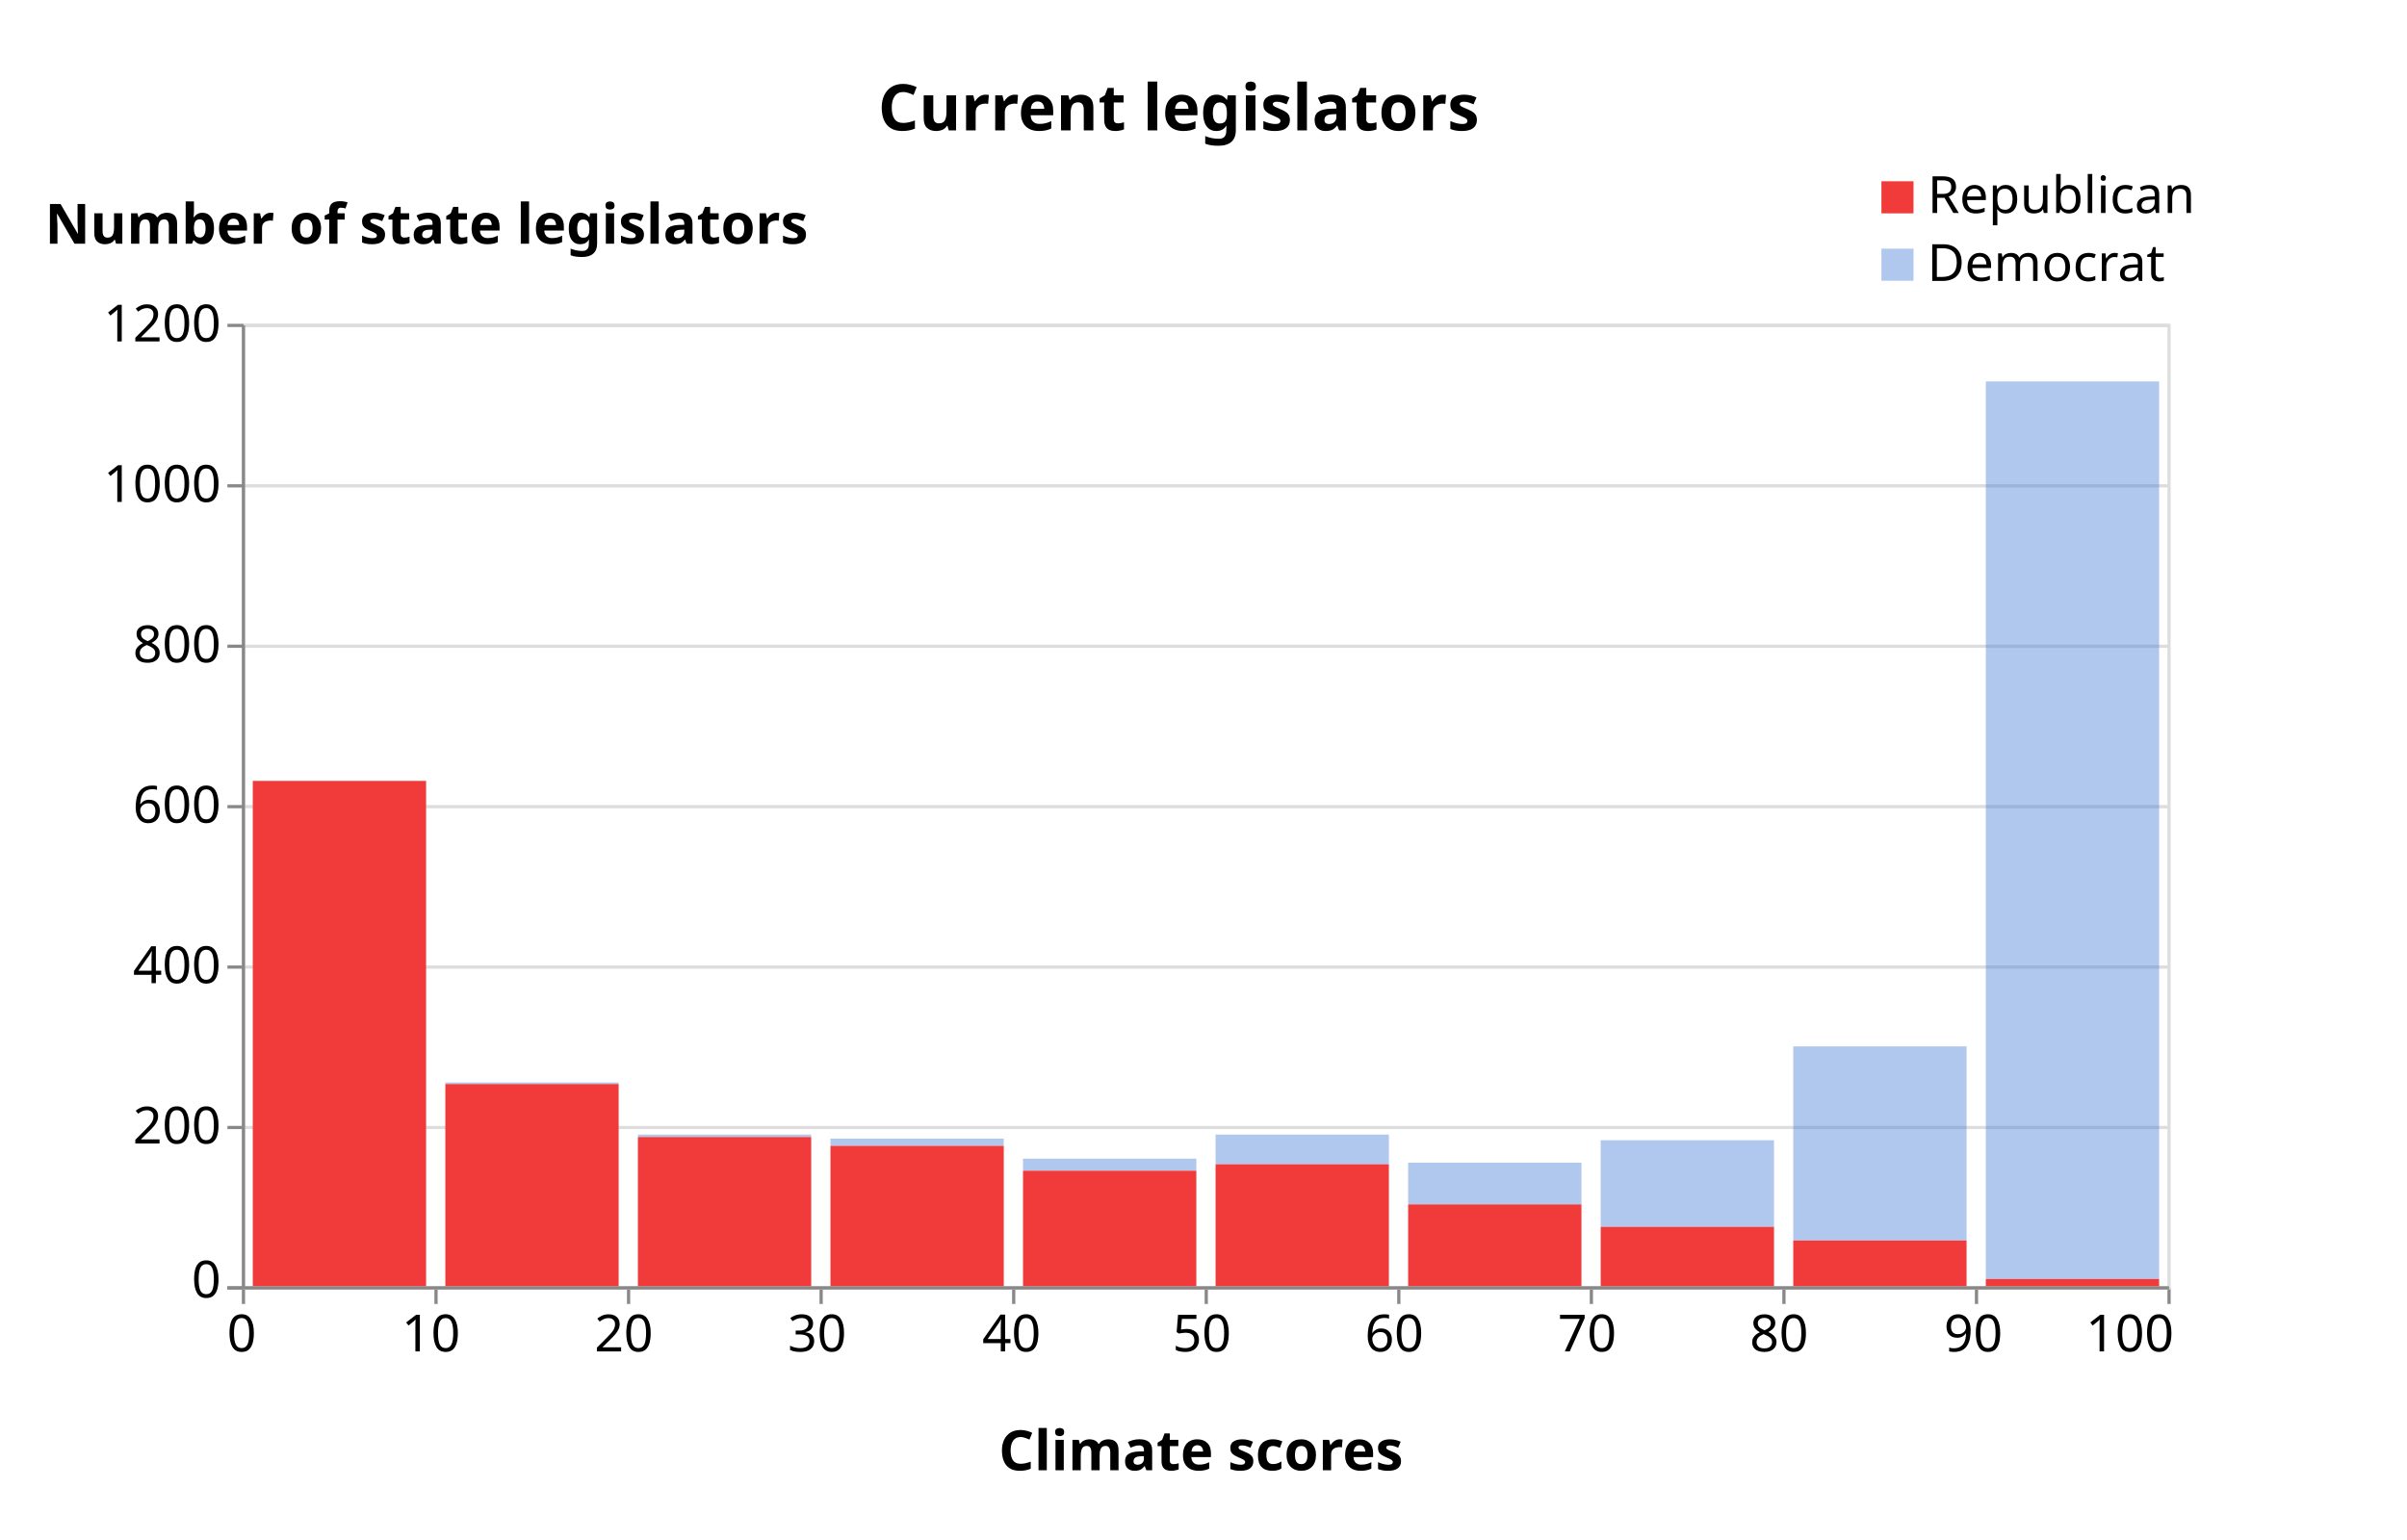
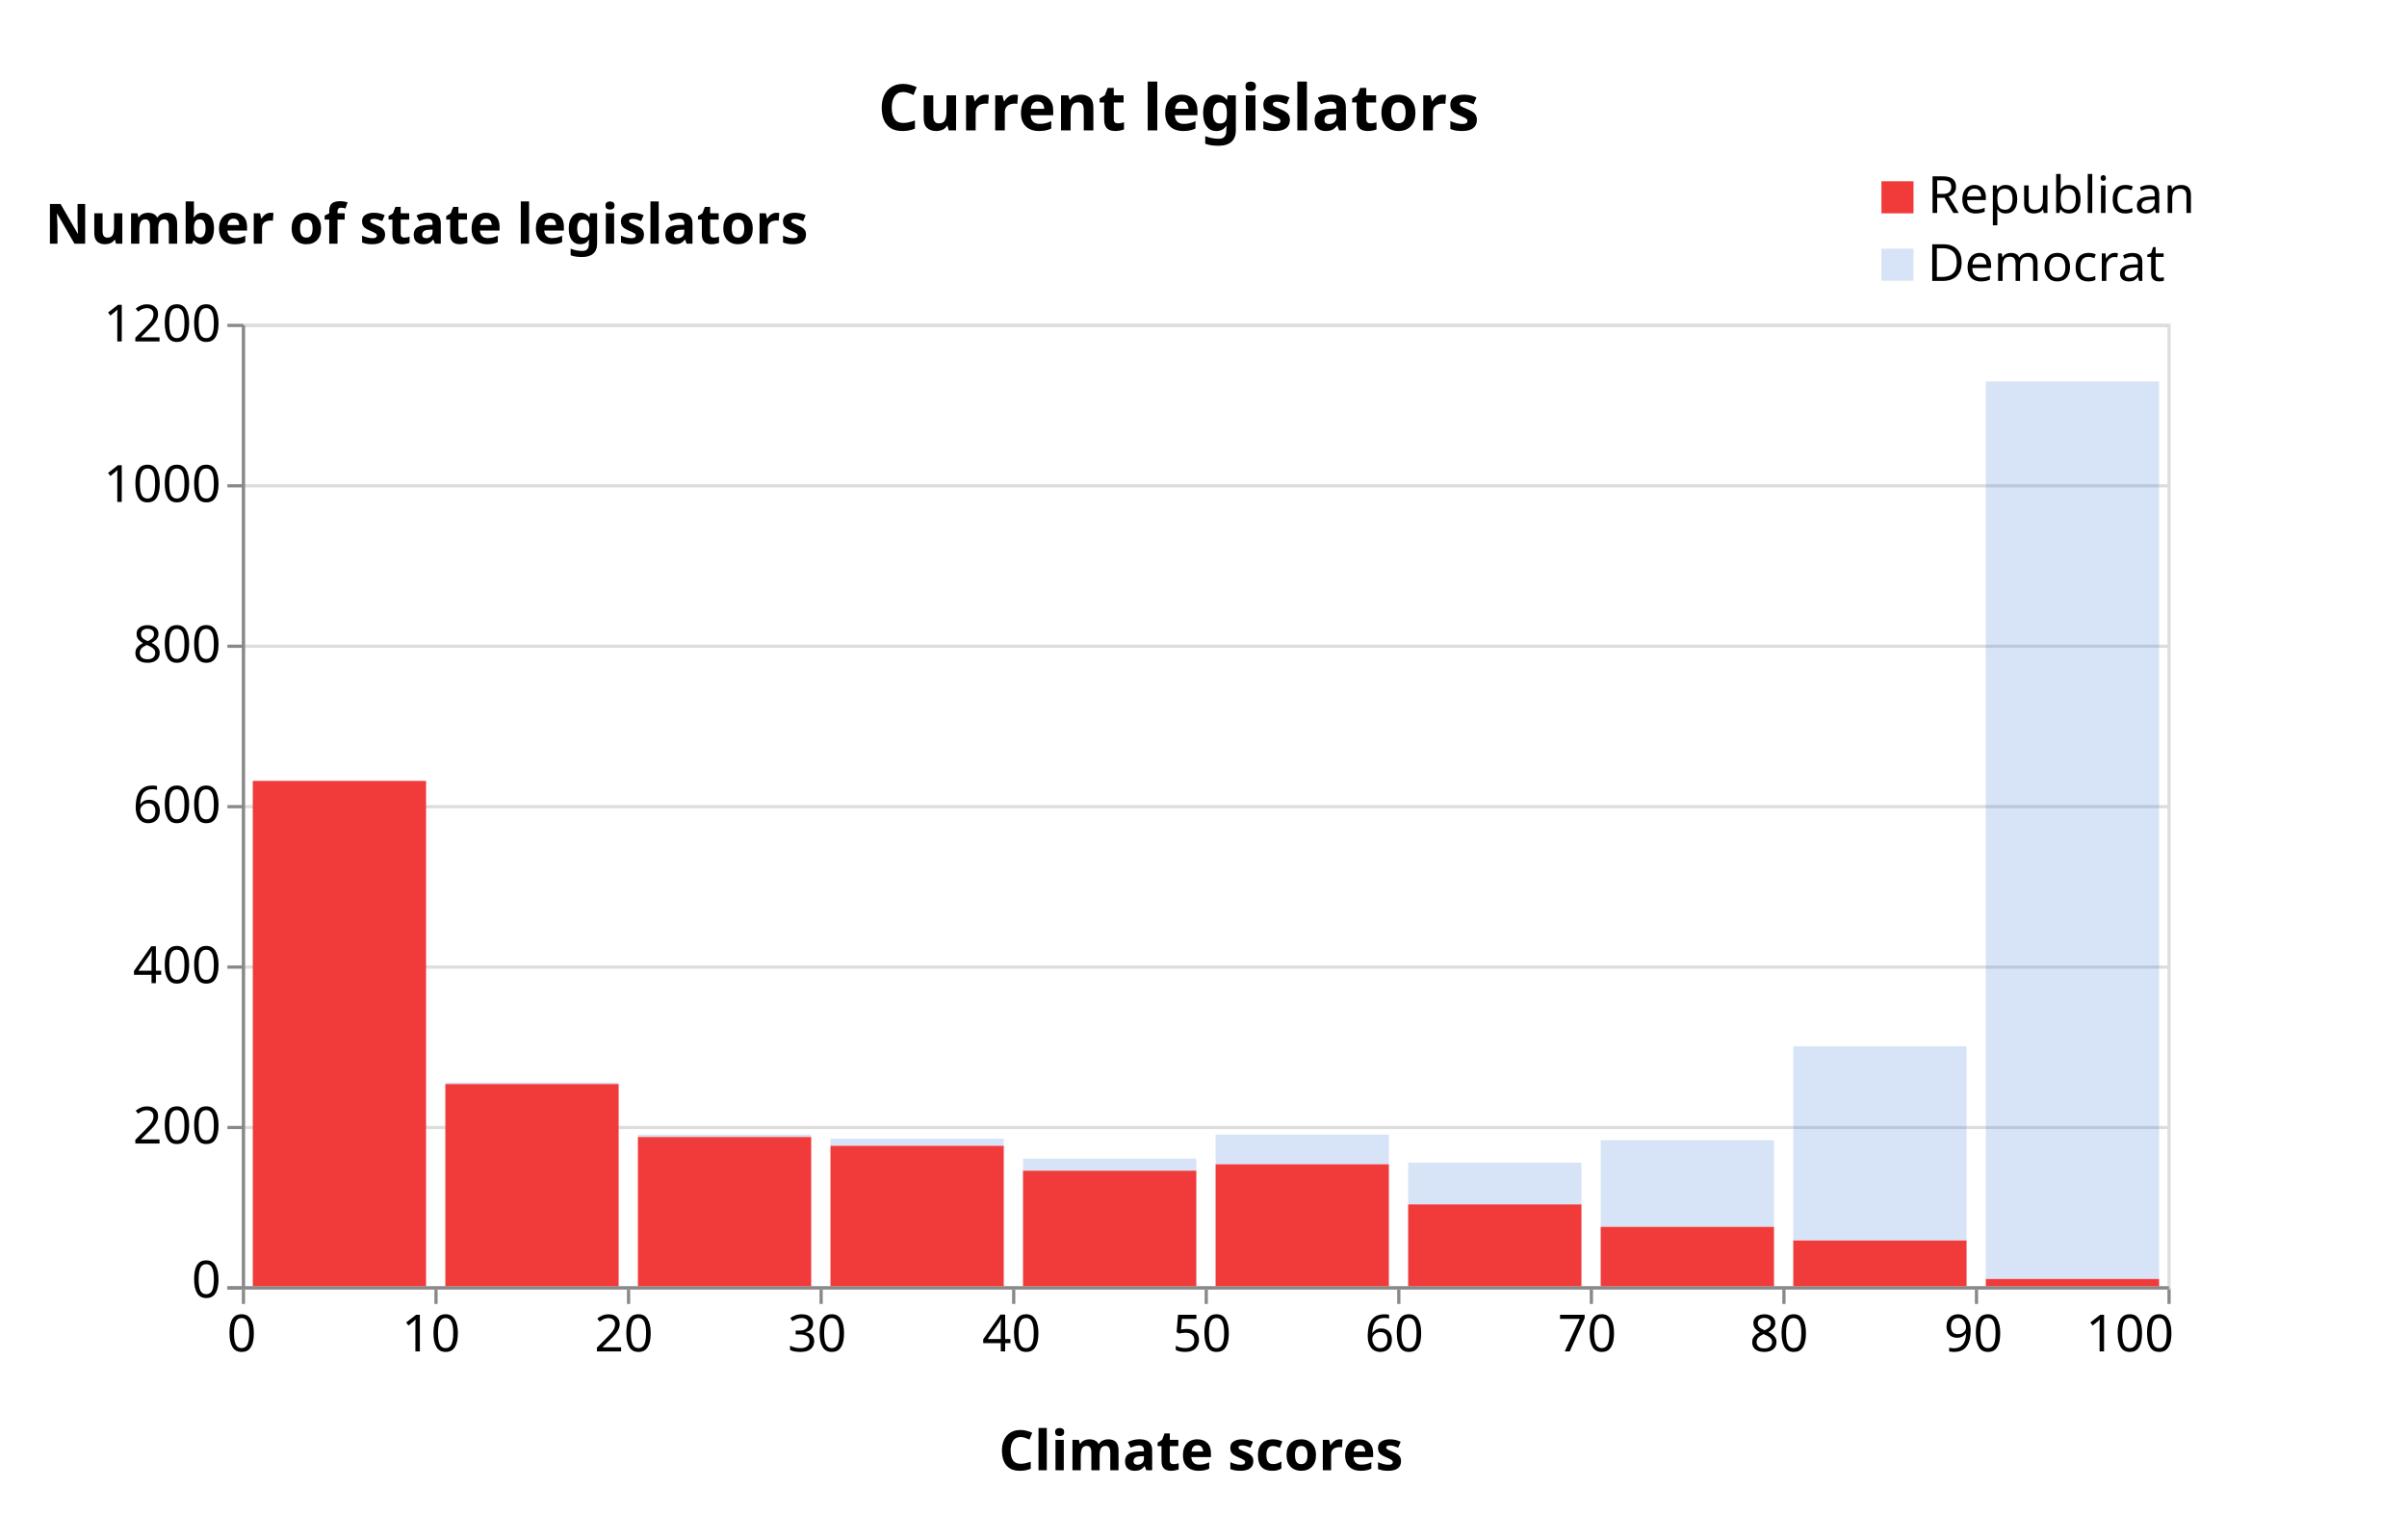
<svg xmlns="http://www.w3.org/2000/svg" version="1.1" class="marks" width="750" height="480" viewBox="0 0 750 480" id="svg254">
  <defs id="defs258" />
  <line x2="675.86" y2="401.428" stroke="#dddddd" stroke-width="1" opacity="1" id="line8" x1="75.86" y1="401.428" style="fill:none;stroke-miterlimit:10" />
  <path class="foreground" aria-hidden="true" d="" pointer-events="none" display="none" id="path26" style="fill:none;stroke-miterlimit:10" />
  <path class="background" aria-hidden="true" d="M 75.86,401.428 Z" pointer-events="none" id="path32" style="fill:none;stroke-miterlimit:10" />
  <line x2="75.86" y2="406.428" stroke="#888888" stroke-width="1" opacity="1" id="line34" x1="75.86" y1="401.428" style="fill:none;stroke-miterlimit:10" />
  <line x2="135.86" y2="406.428" stroke="#888888" stroke-width="1" opacity="1" id="line36" x1="135.86" y1="401.428" style="fill:none;stroke-miterlimit:10" />
  <line x2="195.86" y2="406.428" stroke="#888888" stroke-width="1" opacity="1" id="line38" x1="195.86" y1="401.428" style="fill:none;stroke-miterlimit:10" />
  <line x2="255.86" y2="406.428" stroke="#888888" stroke-width="1" opacity="1" id="line40" x1="255.86" y1="401.428" style="fill:none;stroke-miterlimit:10" />
  <line x2="315.86" y2="406.428" stroke="#888888" stroke-width="1" opacity="1" id="line42" x1="315.86" y1="401.428" style="fill:none;stroke-miterlimit:10" />
  <line x2="375.86" y2="406.428" stroke="#888888" stroke-width="1" opacity="1" id="line44" x1="375.86" y1="401.428" style="fill:none;stroke-miterlimit:10" />
  <line x2="435.86" y2="406.428" stroke="#888888" stroke-width="1" opacity="1" id="line46" x1="435.86" y1="401.428" style="fill:none;stroke-miterlimit:10" />
  <line x2="495.86" y2="406.428" stroke="#888888" stroke-width="1" opacity="1" id="line48" x1="495.86" y1="401.428" style="fill:none;stroke-miterlimit:10" />
  <line x2="555.86" y2="406.428" stroke="#888888" stroke-width="1" opacity="1" id="line50" x1="555.86" y1="401.428" style="fill:none;stroke-miterlimit:10" />
  <line x2="615.86" y2="406.428" stroke="#888888" stroke-width="1" opacity="1" id="line52" x1="615.86" y1="401.428" style="fill:none;stroke-miterlimit:10" />
  <line x2="675.86" y2="406.428" stroke="#888888" stroke-width="1" opacity="1" id="line52-6" x1="675.86" y1="401.428" style="fill:none;stroke-miterlimit:10" />
  <text text-anchor="end" font-family="sans-serif" font-size="10px" fill="#000000" opacity="1" id="text56" style="font-style:normal;font-variant:normal;font-weight:normal;font-stretch:normal;font-size:16px;font-family:Calibri;-inkscape-font-specification:Calibri;stroke-miterlimit:10" x="79.877" y="421.223">0</text>
  <text text-anchor="end" font-family="sans-serif" font-size="10px" fill="#000000" opacity="1" id="text56-4" style="font-style:normal;font-variant:normal;font-weight:normal;font-stretch:normal;font-size:16px;font-family:Calibri;-inkscape-font-specification:Calibri;stroke-miterlimit:10" x="143.443" y="421.223">10</text>
  <text text-anchor="end" font-family="sans-serif" font-size="10px" fill="#000000" opacity="1" id="text56-4-7" style="font-style:normal;font-variant:normal;font-weight:normal;font-stretch:normal;font-size:16px;font-family:Calibri;-inkscape-font-specification:Calibri;stroke-miterlimit:10" x="203.527" y="421.223">20</text>
  <text text-anchor="end" font-family="sans-serif" font-size="10px" fill="#000000" opacity="1" id="text56-4-7-5" style="font-style:normal;font-variant:normal;font-weight:normal;font-stretch:normal;font-size:16px;font-family:Calibri;-inkscape-font-specification:Calibri;stroke-miterlimit:10" x="263.765" y="421.223">30</text>
  <line x2="675.86" y2="401.428" stroke="#888888" stroke-width="1" opacity="1" id="line78" x1="75.86" y1="401.428" style="fill:none;stroke-miterlimit:10" />
  <text text-anchor="middle" font-family="sans-serif" font-size="11px" font-weight="bold" fill="#000000" opacity="1" id="text82" style="font-style:normal;font-variant:normal;font-weight:normal;font-stretch:normal;font-size:17.333px;font-family:Calibri;-inkscape-font-specification:Calibri;stroke-miterlimit:10" x="374.202" y="458.259">
    <tspan style="font-style:normal;font-variant:normal;font-weight:bold;font-stretch:normal;font-size:17.333px;font-family:Calibri;-inkscape-font-specification:'Calibri Bold'" id="tspan27927">Climate scores</tspan>
  </text>
  <text text-anchor="middle" font-family="sans-serif" font-size="11px" font-weight="bold" fill="#000000" opacity="1" id="text82-3" style="font-style:normal;font-variant:normal;font-weight:normal;font-stretch:normal;font-size:20px;font-family:Calibri;-inkscape-font-specification:Calibri;stroke-miterlimit:10" x="367.258" y="40.633">
    <tspan style="font-style:normal;font-variant:normal;font-weight:bold;font-stretch:normal;font-size:20px;font-family:Calibri;-inkscape-font-specification:'Calibri Bold'" id="tspan27927-4">Current legislators</tspan>
  </text>
  <path class="foreground" aria-hidden="true" d="" pointer-events="none" display="none" id="path88" style="fill:none;stroke-miterlimit:10" />
  <line x2="70.86" y2="401.428" stroke="#888888" stroke-width="1" opacity="1" id="line96" x1="75.86" y1="401.428" style="fill:none;stroke-miterlimit:10" />
  <text text-anchor="end" font-family="sans-serif" font-size="10px" fill="#000000" opacity="1" id="text112" style="font-style:normal;font-variant:normal;font-weight:normal;font-stretch:normal;font-size:16px;font-family:Calibri;-inkscape-font-specification:Calibri;stroke-miterlimit:10" x="68.86" y="404.428">0</text>
  <text text-anchor="middle" font-family="sans-serif" font-size="11px" font-weight="bold" fill="#000000" opacity="1" id="text132" style="font-style:normal;font-variant:normal;font-weight:normal;font-stretch:normal;font-size:17.333px;font-family:Calibri;-inkscape-font-specification:Calibri;stroke-miterlimit:10" x="132.899" y="75.957">
    <tspan x="132.899" y="75.957" style="font-style:normal;font-variant:normal;font-weight:bold;font-stretch:normal;font-size:17.333px;font-family:Calibri;-inkscape-font-specification:'Calibri Bold'" id="tspan46849">Number of state legislators</tspan>
  </text>
  <path class="foreground" aria-hidden="true" d="" pointer-events="none" display="none" id="path138" style="fill:none;stroke-miterlimit:10" />
  <g id="g224" transform="translate(586.2335,58.49963)" style="fill:none;stroke-miterlimit:10">
    <g class="mark-group role-scope" role="graphics-object" aria-roledescription="group mark container" id="g222">
      <path class="background" aria-hidden="true" d="M 0,-2 H 66.034 V 9 H 0 Z" pointer-events="none" opacity="1" id="path190" />
      <path d="M 0,-2 H 10 V 8 H 0 Z" fill="#ff0000" stroke-width="1.5" opacity="1" id="path192" style="fill:#f03b3a;fill-opacity:1" />
      <text text-anchor="start" font-family="sans-serif" font-size="10px" fill="#000000" opacity="1" id="text196" style="font-style:normal;font-variant:normal;font-weight:normal;font-stretch:normal;font-size:16px;font-family:Calibri;-inkscape-font-specification:Calibri" x="14.388" y="7.879">Republican</text>
      <path class="foreground" aria-hidden="true" d="" pointer-events="none" display="none" id="path202" />
      <path class="background" aria-hidden="true" d="M 0,8 H 66.034 V 19 H 0 Z" pointer-events="none" opacity="1" id="path206" />
-       <path d="M 0,19 H 10 V 29 H 0 Z" fill="#0000ff" stroke-width="1.5" opacity="1" id="path208" style="fill:#3b75d4;fill-opacity:0.4" />
+       <path d="M 0,19 H 10 V 29 H 0 Z" fill="#0000ff" stroke-width="1.5" opacity="1" id="path208" style="fill:#3b75d4;fill-opacity:0.2" />
      <text text-anchor="start" font-family="sans-serif" font-size="10px" fill="#000000" opacity="1" id="text212" style="font-style:normal;font-variant:normal;font-weight:normal;font-stretch:normal;font-size:16px;font-family:Calibri;-inkscape-font-specification:Calibri" x="14.293" y="29.061">Democrat</text>
      <path class="foreground" aria-hidden="true" d="" pointer-events="none" display="none" id="path218" />
    </g>
  </g>
  <path class="foreground" aria-hidden="true" d="" pointer-events="none" display="none" id="path226" style="fill:none;stroke-miterlimit:10" />
  <path class="foreground" aria-hidden="true" d="" pointer-events="none" display="none" id="path238" style="fill:none;stroke-miterlimit:10" />
  <path class="foreground" aria-hidden="true" d="" display="none" id="path246" style="fill:none;stroke-miterlimit:10" />
  <text text-anchor="end" font-family="sans-serif" font-size="10px" fill="#000000" opacity="1" id="text56-4-7-3" style="font-style:normal;font-variant:normal;font-weight:normal;font-stretch:normal;font-size:16px;font-family:Calibri;-inkscape-font-specification:Calibri;stroke-miterlimit:10" x="324.328" y="421.223">40</text>
  <text text-anchor="end" font-family="sans-serif" font-size="10px" fill="#000000" opacity="1" id="text56-4-7-33" style="font-style:normal;font-variant:normal;font-weight:normal;font-stretch:normal;font-size:16px;font-family:Calibri;-inkscape-font-specification:Calibri;stroke-miterlimit:10" x="383.656" y="421.223">50</text>
  <text text-anchor="end" font-family="sans-serif" font-size="10px" fill="#000000" opacity="1" id="text56-4-7-1" style="font-style:normal;font-variant:normal;font-weight:normal;font-stretch:normal;font-size:16px;font-family:Calibri;-inkscape-font-specification:Calibri;stroke-miterlimit:10" x="443.601" y="421.223">60</text>
  <text text-anchor="end" font-family="sans-serif" font-size="10px" fill="#000000" opacity="1" id="text56-4-7-7" style="font-style:normal;font-variant:normal;font-weight:normal;font-stretch:normal;font-size:16px;font-family:Calibri;-inkscape-font-specification:Calibri;stroke-miterlimit:10" x="503.693" y="421.223">70</text>
  <text text-anchor="end" font-family="sans-serif" font-size="10px" fill="#000000" opacity="1" id="text56-4-7-6" style="font-style:normal;font-variant:normal;font-weight:normal;font-stretch:normal;font-size:16px;font-family:Calibri;-inkscape-font-specification:Calibri;stroke-miterlimit:10" x="563.492" y="421.223">80</text>
  <text text-anchor="end" font-family="sans-serif" font-size="10px" fill="#000000" opacity="1" id="text56-4-7-18" style="font-style:normal;font-variant:normal;font-weight:normal;font-stretch:normal;font-size:16px;font-family:Calibri;-inkscape-font-specification:Calibri;stroke-miterlimit:10" x="624.023" y="421.223">90</text>
  <text text-anchor="end" font-family="sans-serif" font-size="10px" fill="#000000" opacity="1" id="text56-4-7-4" style="font-style:normal;font-variant:normal;font-weight:normal;font-stretch:normal;font-size:16px;font-family:Calibri;-inkscape-font-specification:Calibri;stroke-miterlimit:10" x="677.373" y="421.223">100</text>
  <path class="background" aria-hidden="true" d="M 75.86,101.428 H 675.86 v 300 H 75.86 Z" stroke="#dddddd" id="path49637" style="fill:none;stroke-miterlimit:10" />
  <path class="background" aria-hidden="true" d="M 75.86,101.428 Z" pointer-events="none" id="path49639" style="fill:none;stroke-miterlimit:10" />
  <line x2="675.86" y2="401.428" stroke="#dddddd" stroke-width="1" opacity="1" id="line49641" x1="75.86" y1="401.428" style="fill:none;stroke-miterlimit:10" />
  <line x2="675.86" y2="351.428" stroke="#dddddd" stroke-width="1" opacity="1" id="line49643" x1="75.86" y1="351.428" style="fill:none;stroke-miterlimit:10" />
  <line x2="675.86" y2="301.428" stroke="#dddddd" stroke-width="1" opacity="1" id="line49645" x1="75.86" y1="301.428" style="fill:none;stroke-miterlimit:10" />
  <line x2="675.86" y2="251.428" stroke="#dddddd" stroke-width="1" opacity="1" id="line49647" x1="75.86" y1="251.428" style="fill:none;stroke-miterlimit:10" />
  <line x2="675.86" y2="201.428" stroke="#dddddd" stroke-width="1" opacity="1" id="line49649" x1="75.86" y1="201.428" style="fill:none;stroke-miterlimit:10" />
  <line x2="675.86" y2="151.428" stroke="#dddddd" stroke-width="1" opacity="1" id="line49651" x1="75.86" y1="151.428" style="fill:none;stroke-miterlimit:10" />
  <line x2="675.86" y2="101.428" stroke="#dddddd" stroke-width="1" opacity="1" id="line49653" x1="75.86" y1="101.428" style="fill:none;stroke-miterlimit:10" />
  <path class="foreground" aria-hidden="true" d="" pointer-events="none" display="none" id="path49659" style="fill:none;stroke-miterlimit:10" />
  <path class="background" aria-hidden="true" d="M 75.86,401.428 Z" pointer-events="none" id="path49665" style="fill:none;stroke-miterlimit:10" />
  <line x2="675.86" y2="401.428" stroke="#888888" stroke-width="1" opacity="1" id="line49711" x1="75.86" y1="401.428" style="fill:none;stroke-miterlimit:10" />
  <path class="foreground" aria-hidden="true" d="" pointer-events="none" display="none" id="path49721" style="fill:none;stroke-miterlimit:10" />
  <path class="background" aria-hidden="true" d="M 75.86,101.428 Z" pointer-events="none" id="path49727" style="fill:none;stroke-miterlimit:10" />
  <line x2="70.86" y2="401.428" stroke="#888888" stroke-width="1" opacity="1" id="line49729" x1="75.86" y1="401.428" style="fill:none;stroke-miterlimit:10" />
  <line x2="70.86" y2="351.428" stroke="#888888" stroke-width="1" opacity="1" id="line49731" x1="75.86" y1="351.428" style="fill:none;stroke-miterlimit:10" />
  <line x2="70.86" y2="301.428" stroke="#888888" stroke-width="1" opacity="1" id="line49733" x1="75.86" y1="301.428" style="fill:none;stroke-miterlimit:10" />
  <line x2="70.86" y2="251.428" stroke="#888888" stroke-width="1" opacity="1" id="line49735" x1="75.86" y1="251.428" style="fill:none;stroke-miterlimit:10" />
  <line x2="70.86" y2="201.428" stroke="#888888" stroke-width="1" opacity="1" id="line49737" x1="75.86" y1="201.428" style="fill:none;stroke-miterlimit:10" />
  <line x2="70.86" y2="151.428" stroke="#888888" stroke-width="1" opacity="1" id="line49739" x1="75.86" y1="151.428" style="fill:none;stroke-miterlimit:10" />
  <line x2="70.86" y2="101.428" stroke="#888888" stroke-width="1" opacity="1" id="line49741" x1="75.86" y1="101.428" style="fill:none;stroke-miterlimit:10" />
  <text text-anchor="end" font-family="sans-serif" font-size="10px" fill="#000000" opacity="1" id="text49747" style="font-style:normal;font-variant:normal;font-weight:normal;font-stretch:normal;font-size:16px;font-family:Calibri;-inkscape-font-specification:Calibri;stroke-miterlimit:10" x="68.86" y="356.428">200</text>
  <text text-anchor="end" font-family="sans-serif" font-size="10px" fill="#000000" opacity="1" id="text49749" style="font-style:normal;font-variant:normal;font-weight:normal;font-stretch:normal;font-size:16px;font-family:Calibri;-inkscape-font-specification:Calibri;stroke-miterlimit:10" x="68.86" y="306.428">400</text>
  <text text-anchor="end" font-family="sans-serif" font-size="10px" fill="#000000" opacity="1" id="text49751" style="font-style:normal;font-variant:normal;font-weight:normal;font-stretch:normal;font-size:16px;font-family:Calibri;-inkscape-font-specification:Calibri;stroke-miterlimit:10" x="68.86" y="256.428">600</text>
  <text text-anchor="end" font-family="sans-serif" font-size="10px" fill="#000000" opacity="1" id="text49753" style="font-style:normal;font-variant:normal;font-weight:normal;font-stretch:normal;font-size:16px;font-family:Calibri;-inkscape-font-specification:Calibri;stroke-miterlimit:10" x="68.86" y="206.428">800</text>
  <text text-anchor="end" font-family="sans-serif" font-size="10px" fill="#000000" opacity="1" id="text49755" style="font-style:normal;font-variant:normal;font-weight:normal;font-stretch:normal;font-size:16px;font-family:Calibri;-inkscape-font-specification:Calibri;stroke-miterlimit:10" x="68.86" y="156.428">1000</text>
  <text text-anchor="end" font-family="sans-serif" font-size="10px" fill="#000000" opacity="1" id="text49757" style="font-style:normal;font-variant:normal;font-weight:normal;font-stretch:normal;font-size:16px;font-family:Calibri;-inkscape-font-specification:Calibri;stroke-miterlimit:10" x="68.86" y="106.428">1200</text>
  <line x2="75.86" y2="101.428" stroke="#888888" stroke-width="1" opacity="1" id="line49761" x1="75.86" y1="401.428" style="fill:none;stroke-miterlimit:10" />
  <path class="foreground" aria-hidden="true" d="" pointer-events="none" display="none" id="path49771" style="fill:none;stroke-miterlimit:10" />
-   <path d="m 78.36,243.428 h 54 v 0 z" fill="#0000ff" id="path49777" style="stroke-miterlimit:10;fill:#3b75d4;fill-opacity:0.4" />
-   <path d="m 138.763,337.392 h 54 v 0.5 h -54 z" fill="#0000ff" id="path49779" style="stroke-miterlimit:10;fill:#3b75d4;fill-opacity:0.4" />
-   <path d="m 198.763,353.642 h 54 v 0.75 h -54 z" fill="#0000ff" id="path49781" style="stroke-miterlimit:10;fill:#3b75d4;fill-opacity:0.4" />
-   <path d="m 258.763,354.892 h 54 v 2.25 h -54 z" fill="#0000ff" id="path49783" style="stroke-miterlimit:10;fill:#3b75d4;fill-opacity:0.4" />
-   <path d="m 318.763,361.142 h 54 v 3.75 h -54 z" fill="#0000ff" id="path49785" style="stroke-miterlimit:10;fill:#3b75d4;fill-opacity:0.4" />
-   <path d="m 378.763,353.642 h 54 v 9.25 h -54 z" fill="#0000ff" id="path49787" style="stroke-miterlimit:10;fill:#3b75d4;fill-opacity:0.4" />
-   <path d="m 438.763,362.392 h 54 v 13 h -54 z" fill="#0000ff" id="path49789" style="stroke-miterlimit:10;fill:#3b75d4;fill-opacity:0.4" />
-   <path d="m 498.763,355.392 h 54 v 27 h -54 z" fill="#0000ff" id="path49791" style="stroke-miterlimit:10;fill:#3b75d4;fill-opacity:0.4" />
-   <path d="m 558.763,326.142 h 54 v 60.5 h -54 z" fill="#0000ff" id="path49793" style="stroke-miterlimit:10;fill:#3b75d4;fill-opacity:0.4" />
-   <path d="m 618.763,118.892 h 54 v 279.75 h -54 z" fill="#0000ff" id="path49795" style="stroke-miterlimit:10;fill:#3b75d4;fill-opacity:0.4" />
+   <path d="m 78.36,243.428 h 54 v 0 z" fill="#0000ff" id="path49777" style="stroke-miterlimit:10;fill:#3b75d4;fill-opacity:0.2" />
+   <path d="m 138.763,337.392 h 54 v 0.5 h -54 z" fill="#0000ff" id="path49779" style="stroke-miterlimit:10;fill:#3b75d4;fill-opacity:0.2" />
+   <path d="m 198.763,353.642 h 54 v 0.75 h -54 z" fill="#0000ff" id="path49781" style="stroke-miterlimit:10;fill:#3b75d4;fill-opacity:0.2" />
+   <path d="m 258.763,354.892 h 54 v 2.25 h -54 z" fill="#0000ff" id="path49783" style="stroke-miterlimit:10;fill:#3b75d4;fill-opacity:0.2" />
+   <path d="m 318.763,361.142 h 54 v 3.75 h -54 z" fill="#0000ff" id="path49785" style="stroke-miterlimit:10;fill:#3b75d4;fill-opacity:0.2" />
+   <path d="m 378.763,353.642 h 54 v 9.25 h -54 z" fill="#0000ff" id="path49787" style="stroke-miterlimit:10;fill:#3b75d4;fill-opacity:0.2" />
+   <path d="m 438.763,362.392 h 54 v 13 h -54 z" fill="#0000ff" id="path49789" style="stroke-miterlimit:10;fill:#3b75d4;fill-opacity:0.2" />
+   <path d="m 498.763,355.392 h 54 v 27 h -54 z" fill="#0000ff" id="path49791" style="stroke-miterlimit:10;fill:#3b75d4;fill-opacity:0.2" />
+   <path d="m 558.763,326.142 h 54 v 60.5 h -54 z" fill="#0000ff" id="path49793" style="stroke-miterlimit:10;fill:#3b75d4;fill-opacity:0.2" />
+   <path d="m 618.763,118.892 h 54 v 279.75 h -54 z" fill="#0000ff" id="path49795" style="stroke-miterlimit:10;fill:#3b75d4;fill-opacity:0.2" />
  <path d="m 78.763,243.392 h 54 v 157.5 H 78.763 Z" fill="#ff0000" id="path49797" style="stroke-miterlimit:10;fill:#f03b3a;fill-opacity:1" />
  <path d="m 138.763,337.892 h 54 v 63 h -54 z" fill="#ff0000" id="path49799" style="stroke-miterlimit:10;fill:#f03b3a;fill-opacity:1" />
  <path d="m 198.763,354.392 h 54 v 46.5 h -54 z" fill="#ff0000" id="path49801" style="stroke-miterlimit:10;fill:#f03b3a;fill-opacity:1" />
  <path d="m 258.763,357.142 h 54 v 43.75 h -54 z" fill="#ff0000" id="path49803" style="stroke-miterlimit:10;fill:#f03b3a;fill-opacity:1" />
  <path d="m 318.763,364.892 h 54 v 36 h -54 z" fill="#ff0000" id="path49805" style="stroke-miterlimit:10;fill:#f03b3a;fill-opacity:1" />
  <path d="m 378.763,362.892 h 54 v 38 h -54 z" fill="#ff0000" id="path49807" style="stroke-miterlimit:10;fill:#f03b3a;fill-opacity:1" />
  <path d="m 438.763,375.392 h 54 v 25.5 h -54 z" fill="#ff0000" id="path49809" style="stroke-miterlimit:10;fill:#f03b3a;fill-opacity:1" />
  <path d="m 498.763,382.392 h 54 v 18.5 h -54 z" fill="#ff0000" id="path49811" style="stroke-miterlimit:10;fill:#f03b3a;fill-opacity:1" />
  <path d="m 558.763,386.642 h 54 v 14.25 h -54 z" fill="#ff0000" id="path49813" style="stroke-miterlimit:10;fill:#f03b3a;fill-opacity:1" />
  <path d="m 618.763,398.642 h 54 v 2.25 h -54 z" fill="#ff0000" id="path49815" style="stroke-miterlimit:10;fill:#f03b3a;fill-opacity:1" />
  <path class="foreground" aria-hidden="true" d="" pointer-events="none" display="none" id="path49835" style="fill:none;stroke-miterlimit:10" />
  <path class="foreground" aria-hidden="true" d="" pointer-events="none" display="none" id="path49851" style="fill:none;stroke-miterlimit:10" />
  <path class="foreground" aria-hidden="true" d="" pointer-events="none" display="none" id="path49859" style="fill:none;stroke-miterlimit:10" />
  <path class="foreground" aria-hidden="true" d="" pointer-events="none" display="none" id="path49871" style="fill:none;stroke-miterlimit:10" />
  <path class="foreground" aria-hidden="true" d="" display="none" id="path49879" style="fill:none;stroke-miterlimit:10" />
</svg>
